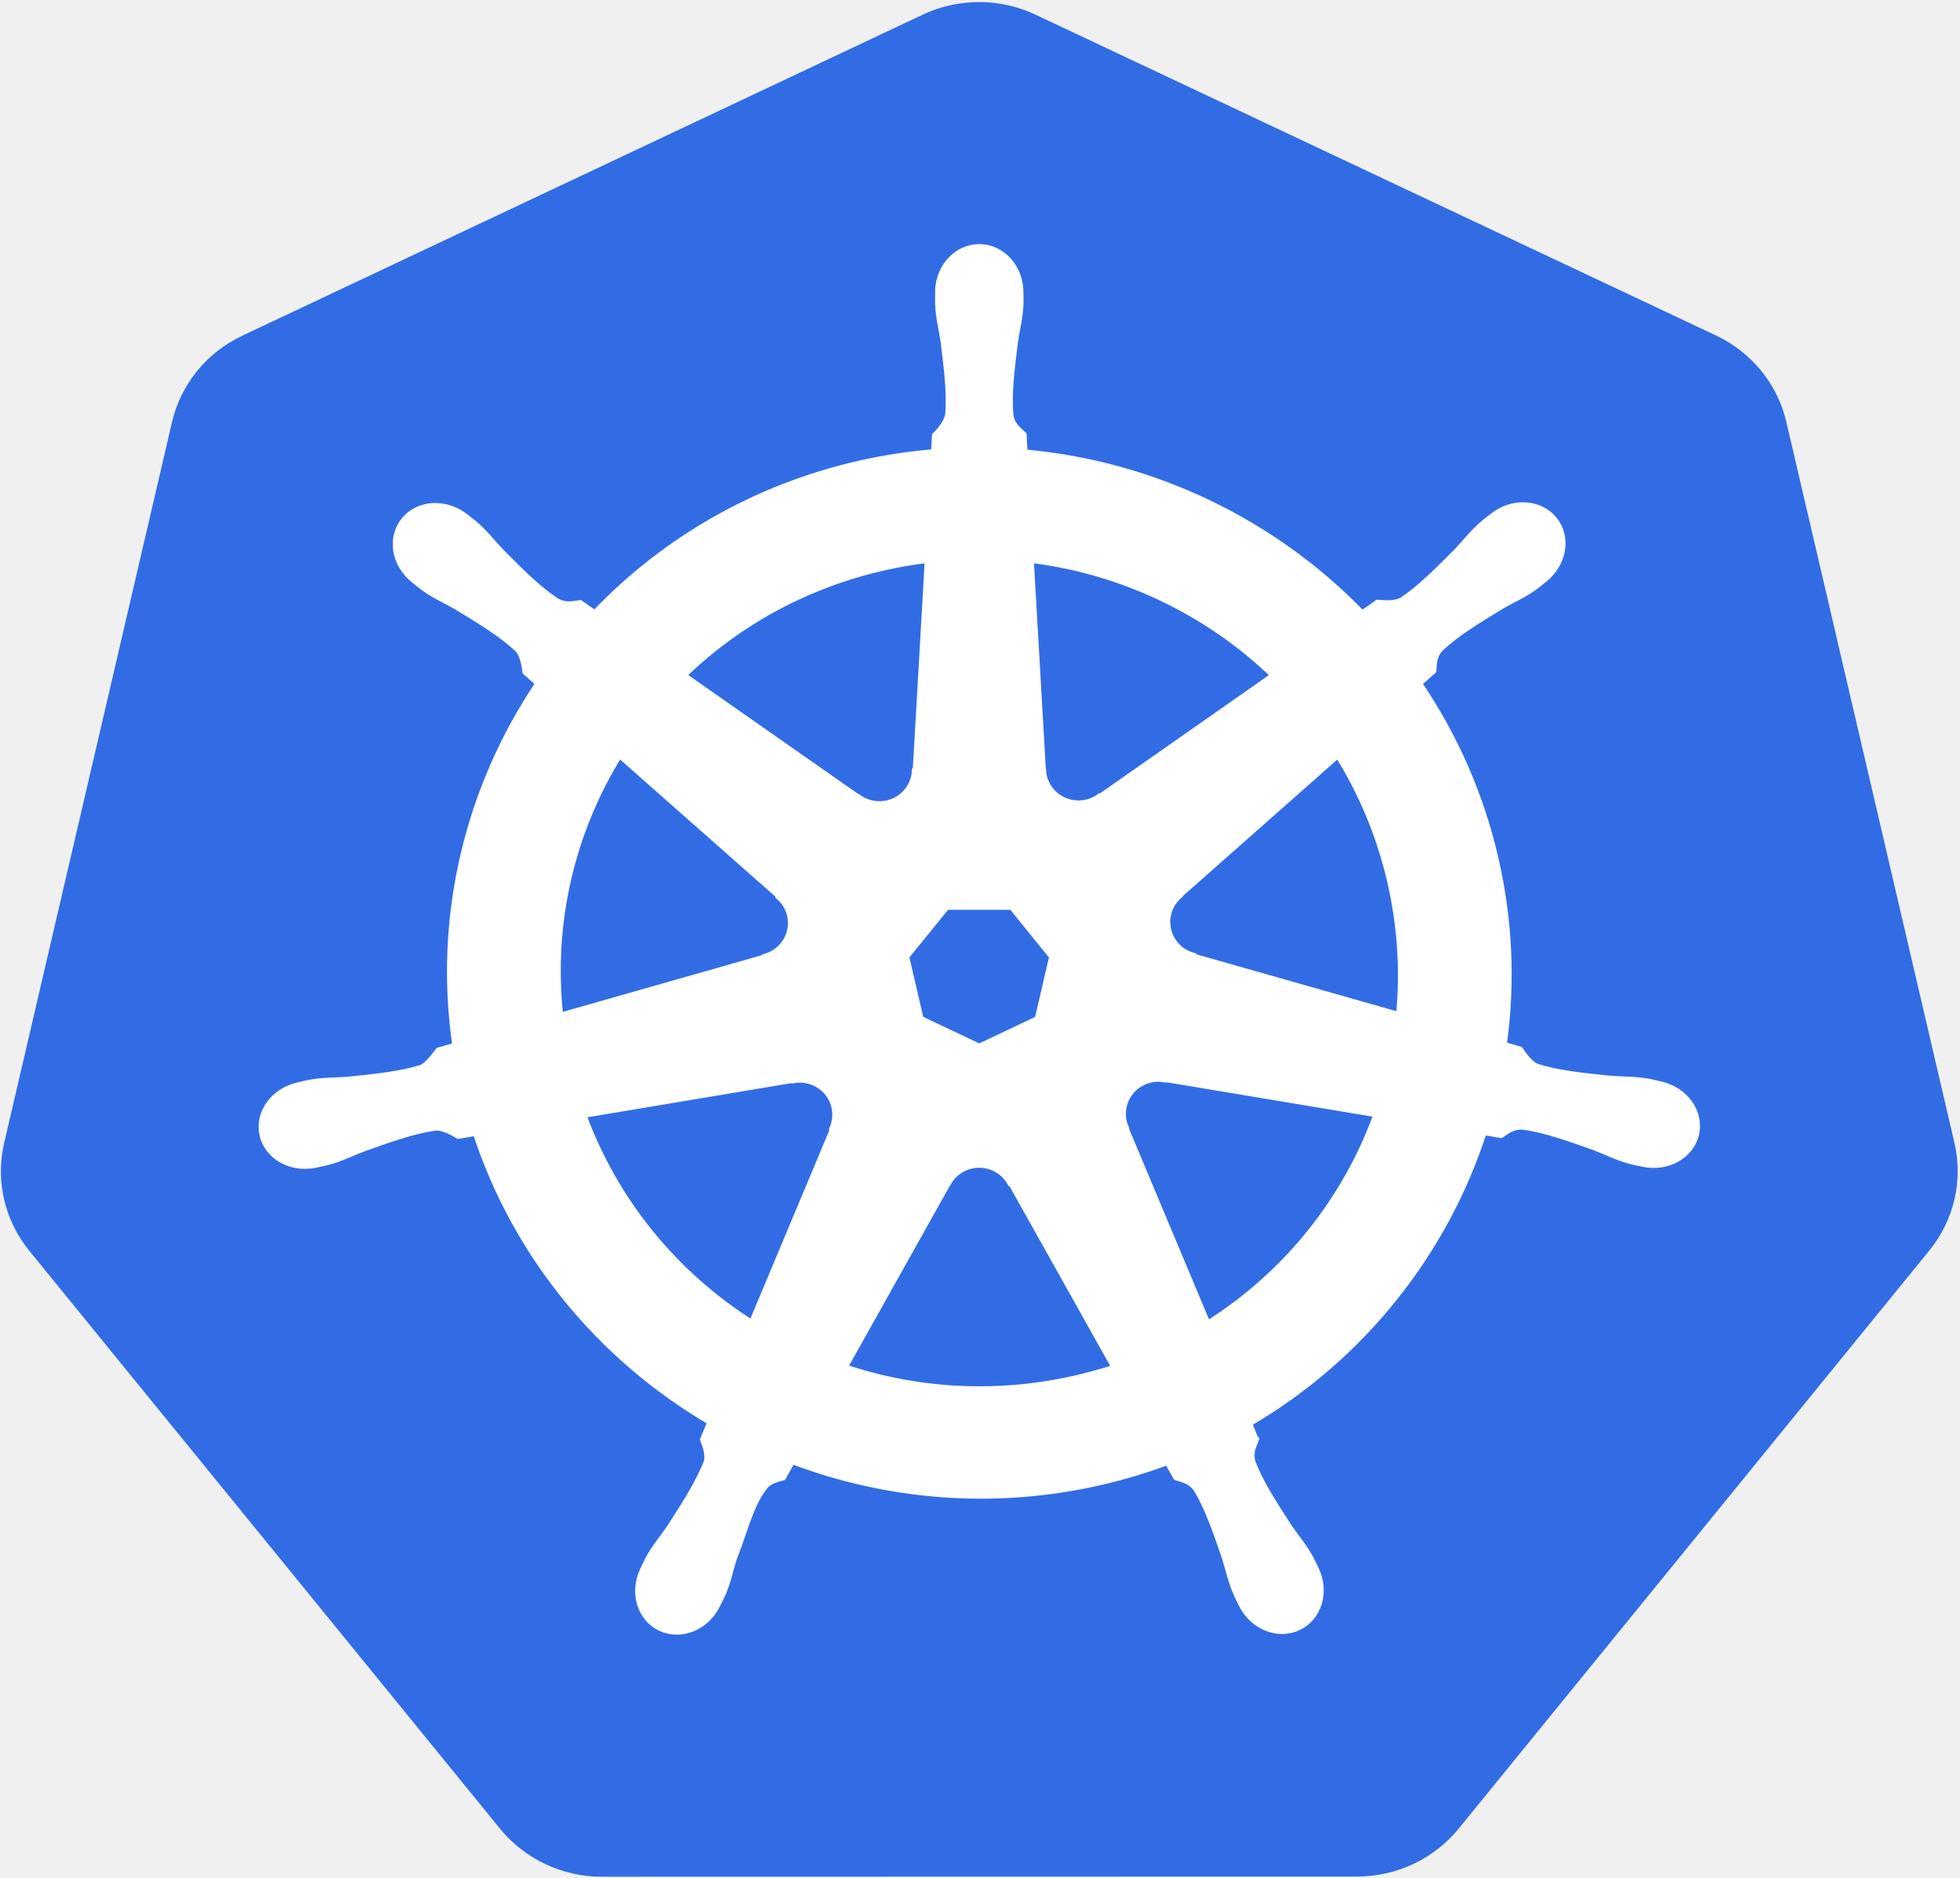
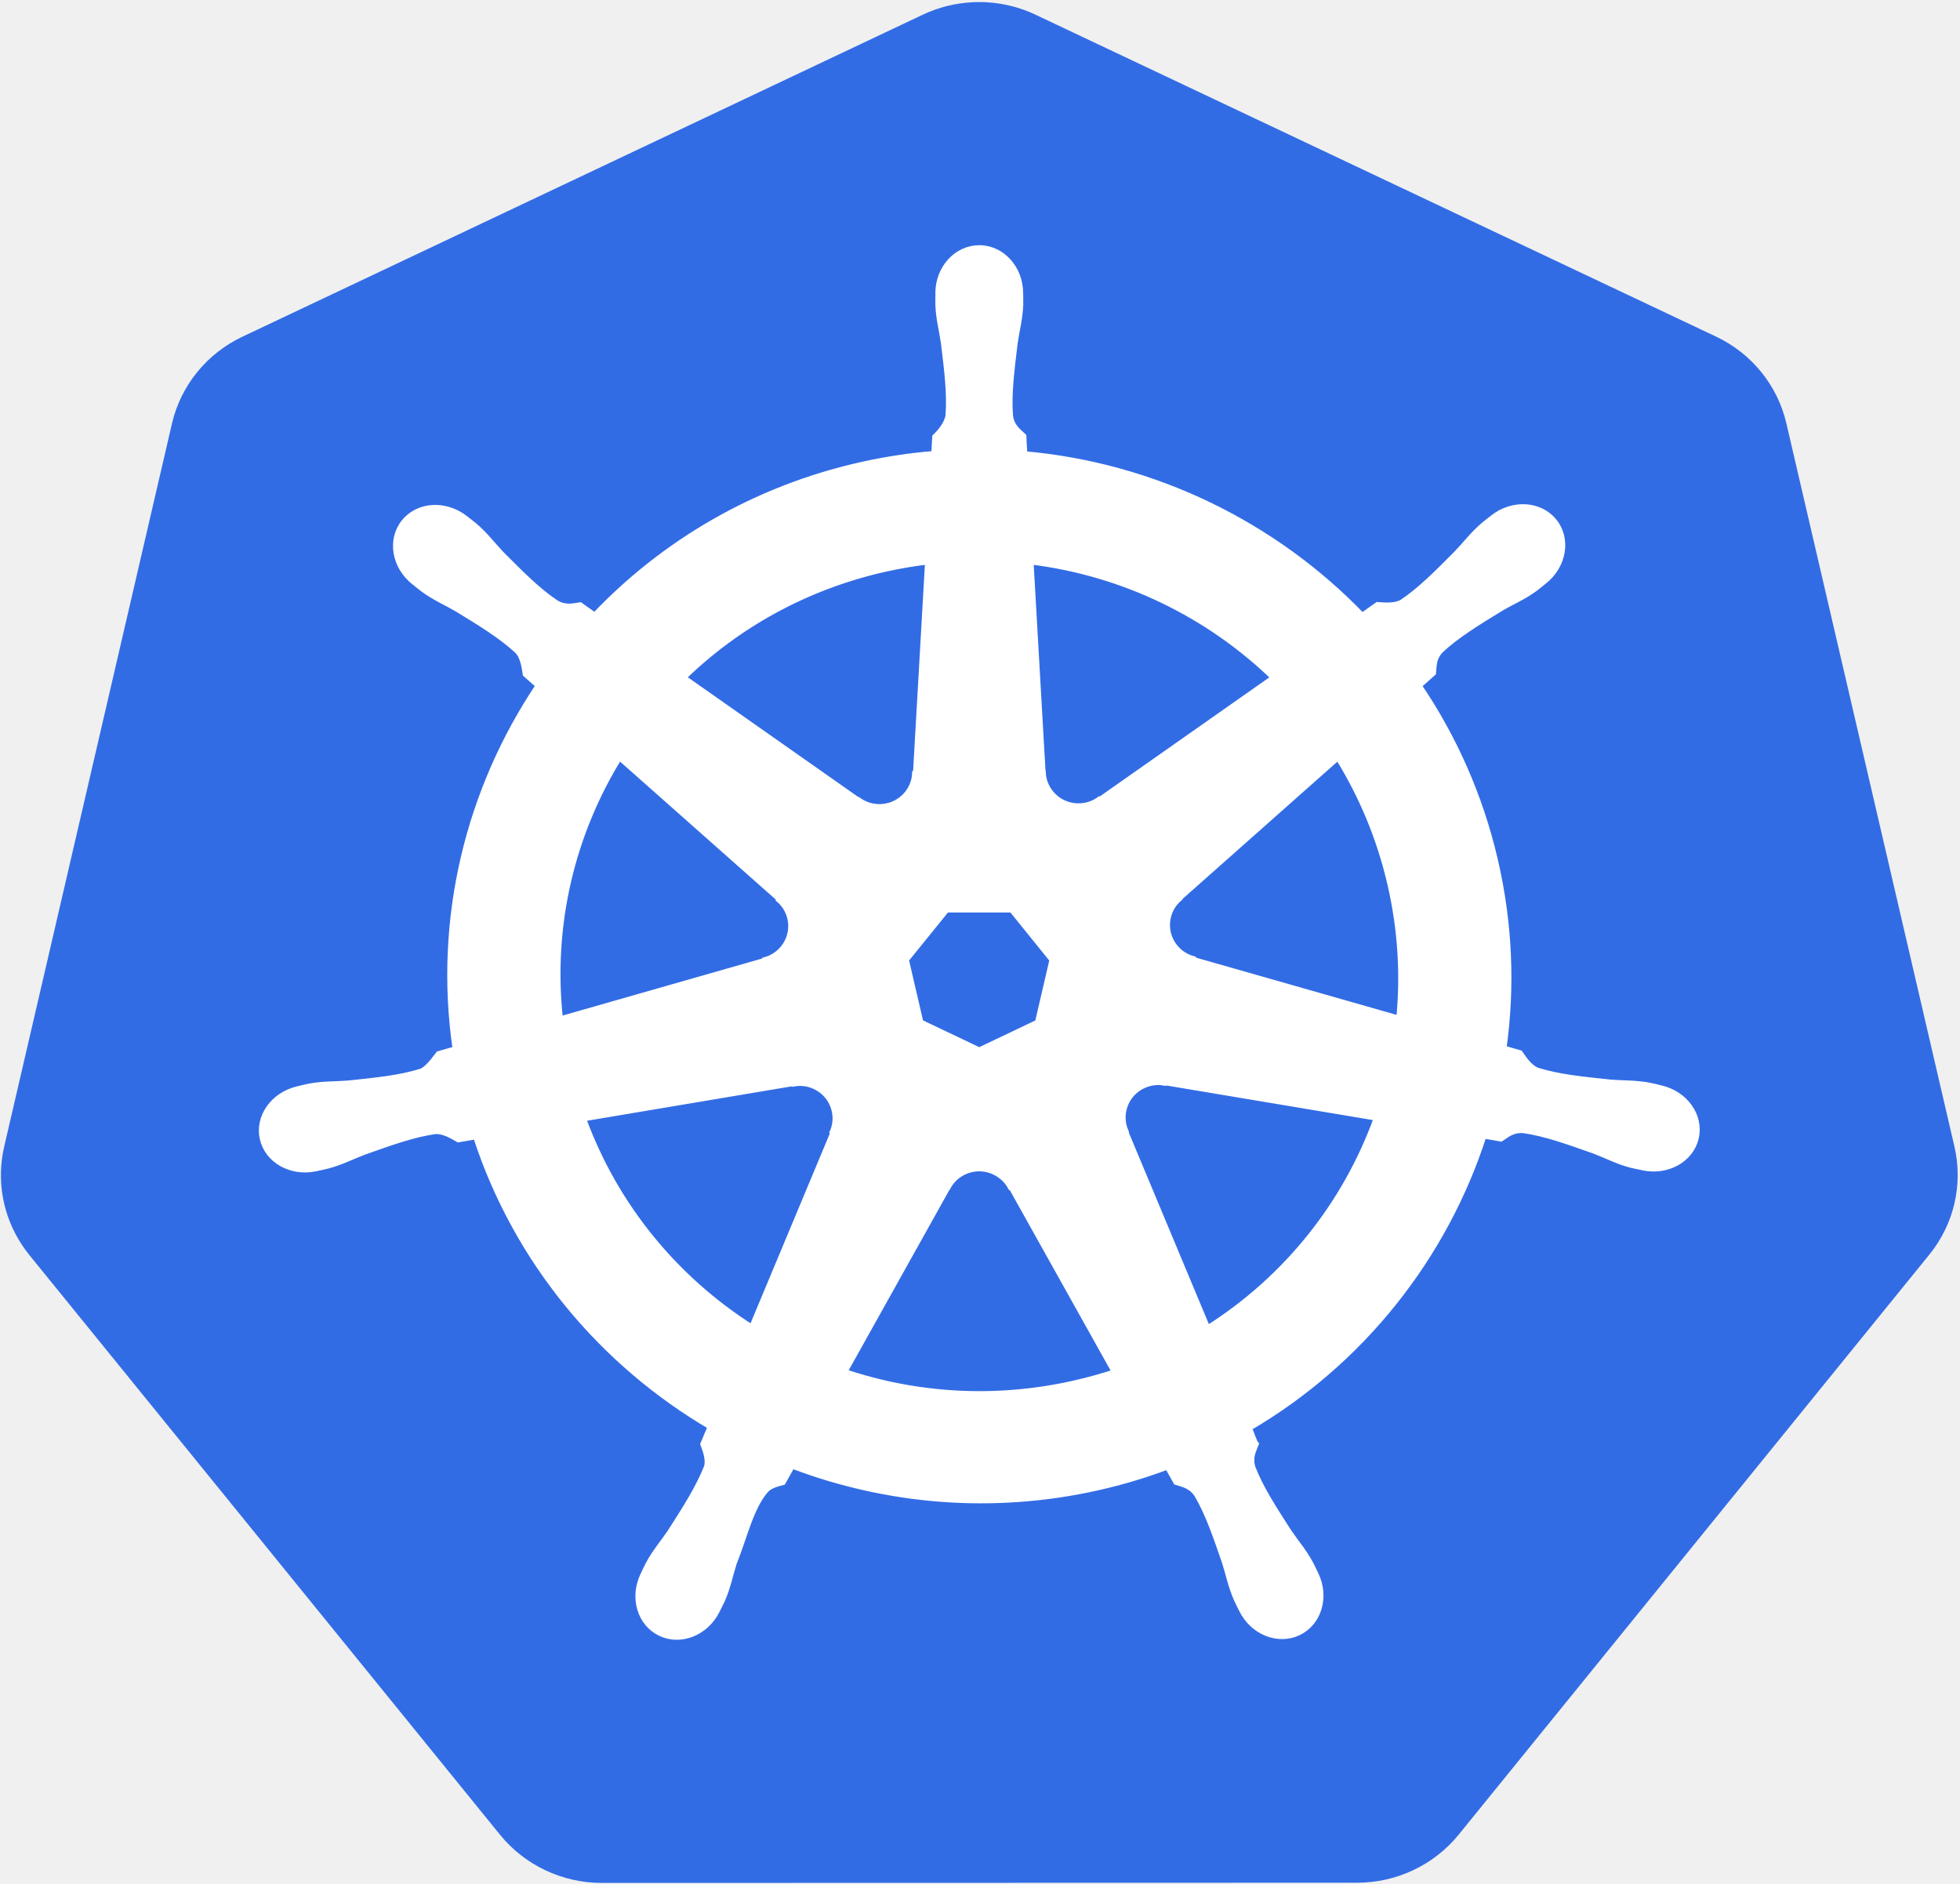
- <svg xmlns="http://www.w3.org/2000/svg" width="71px" height="68px" viewBox="0 0 71 68" version="1.1">
+ <svg xmlns="http://www.w3.org/2000/svg" width="77px" height="74px" viewBox="0 0 77 74" version="1.1">
  <defs />
-   <g id="Kubinstaller-1" stroke="none" stroke-width="1" fill="none" fill-rule="evenodd" transform="translate(-48, -60)">
-     <g id="K8-Logo" transform="translate(48, 60)">
-       <path d="M35.229,0.081 C34.602,0.112 33.988,0.265 33.423,0.532 L8.78,12.156 C7.488,12.765 6.55,13.917 6.231,15.286 L0.151,41.395 C-0.132,42.611 0.098,43.887 0.791,44.933 C0.874,45.06 0.964,45.182 1.059,45.3 L18.116,66.236 C19.01,67.333 20.366,67.972 21.8,67.972 L49.153,67.966 C50.586,67.967 51.942,67.329 52.837,66.233 L69.887,45.294 C70.782,44.196 71.118,42.759 70.798,41.389 L64.709,15.279 C64.39,13.911 63.452,12.759 62.16,12.15 L37.514,0.532 C36.803,0.197 36.017,0.042 35.229,0.081 Z" id="path3055" fill="#326CE5" />
-       <path d="M35.473,8.966 C34.659,8.966 33.998,9.691 33.998,10.584 C33.998,10.598 34.001,10.611 34.001,10.625 C34,10.746 33.994,10.892 33.998,10.998 C34.018,11.513 34.131,11.908 34.2,12.383 C34.324,13.399 34.428,14.241 34.364,15.024 C34.301,15.319 34.081,15.589 33.885,15.777 L33.85,16.393 C32.965,16.465 32.074,16.598 31.184,16.797 C27.354,17.656 24.057,19.603 21.546,22.233 C21.383,22.123 21.098,21.921 21.013,21.86 C20.75,21.895 20.484,21.975 20.137,21.776 C19.477,21.337 18.876,20.731 18.149,20.002 C17.815,19.653 17.574,19.321 17.178,18.985 C17.088,18.908 16.951,18.805 16.85,18.726 C16.541,18.483 16.175,18.356 15.823,18.344 C15.369,18.328 14.933,18.503 14.647,18.857 C14.139,19.486 14.302,20.447 15.01,21.004 C15.017,21.01 15.024,21.014 15.032,21.019 C15.129,21.097 15.248,21.197 15.337,21.262 C15.758,21.568 16.141,21.725 16.56,21.968 C17.442,22.506 18.174,22.952 18.754,23.49 C18.98,23.728 19.02,24.148 19.05,24.33 L19.523,24.747 C16.992,28.507 15.821,33.151 16.513,37.883 L15.895,38.06 C15.732,38.267 15.502,38.594 15.262,38.692 C14.503,38.927 13.649,39.014 12.617,39.121 C12.133,39.161 11.716,39.137 11.202,39.233 C11.089,39.254 10.932,39.294 10.808,39.323 C10.804,39.324 10.8,39.325 10.796,39.326 C10.789,39.328 10.78,39.331 10.774,39.332 C9.904,39.54 9.346,40.329 9.526,41.106 C9.706,41.883 10.555,42.356 11.429,42.17 C11.436,42.168 11.445,42.168 11.451,42.167 C11.461,42.165 11.47,42.16 11.48,42.157 C11.602,42.131 11.754,42.102 11.861,42.073 C12.366,41.94 12.731,41.744 13.185,41.573 C14.161,41.227 14.969,40.938 15.757,40.826 C16.085,40.8 16.432,41.026 16.604,41.121 L17.247,41.013 C18.727,45.541 21.827,49.201 25.753,51.498 L25.486,52.132 C25.582,52.379 25.689,52.712 25.617,52.956 C25.33,53.688 24.84,54.462 24.282,55.324 C24.011,55.723 23.735,56.032 23.491,56.488 C23.432,56.597 23.358,56.765 23.302,56.88 C22.922,57.681 23.201,58.603 23.929,58.949 C24.661,59.297 25.571,58.93 25.965,58.128 C25.965,58.127 25.967,58.126 25.968,58.125 C25.968,58.124 25.967,58.122 25.968,58.121 C26.024,58.008 26.103,57.858 26.151,57.751 C26.36,57.279 26.429,56.874 26.576,56.416 C26.966,55.449 27.181,54.433 27.718,53.801 C27.865,53.627 28.105,53.561 28.354,53.495 L28.688,52.898 C32.11,54.195 35.942,54.543 39.769,53.685 C40.642,53.489 41.485,53.236 42.3,52.932 C42.393,53.096 42.568,53.412 42.615,53.492 C42.867,53.573 43.143,53.615 43.368,53.943 C43.77,54.621 44.045,55.423 44.38,56.392 C44.527,56.849 44.599,57.254 44.808,57.726 C44.856,57.834 44.935,57.986 44.991,58.1 C45.384,58.905 46.296,59.273 47.03,58.924 C47.758,58.578 48.037,57.656 47.657,56.855 C47.601,56.74 47.523,56.572 47.465,56.463 C47.221,56.007 46.944,55.701 46.674,55.303 C46.116,54.44 45.652,53.724 45.366,52.991 C45.246,52.613 45.386,52.378 45.48,52.132 C45.424,52.069 45.304,51.712 45.234,51.544 C49.314,49.166 52.324,45.369 53.737,40.985 C53.928,41.014 54.259,41.072 54.367,41.093 C54.589,40.949 54.793,40.761 55.193,40.792 C55.98,40.904 56.789,41.193 57.765,41.538 C58.218,41.71 58.584,41.909 59.088,42.042 C59.195,42.071 59.348,42.097 59.47,42.123 C59.479,42.126 59.488,42.13 59.498,42.133 C59.505,42.134 59.514,42.134 59.52,42.136 C60.395,42.322 61.244,41.849 61.424,41.072 C61.603,40.294 61.045,39.505 60.176,39.298 C60.049,39.27 59.87,39.222 59.747,39.199 C59.234,39.103 58.816,39.126 58.332,39.087 C57.301,38.98 56.447,38.893 55.688,38.657 C55.378,38.539 55.158,38.175 55.051,38.026 L54.455,37.855 C54.764,35.649 54.681,33.353 54.147,31.056 C53.607,28.738 52.654,26.618 51.383,24.75 C51.535,24.613 51.824,24.361 51.906,24.286 C51.93,24.025 51.909,23.751 52.183,23.462 C52.763,22.924 53.494,22.478 54.377,21.94 C54.795,21.697 55.182,21.54 55.603,21.234 C55.698,21.165 55.827,21.055 55.927,20.976 C56.635,20.419 56.798,19.458 56.29,18.829 C55.782,18.201 54.797,18.141 54.09,18.698 C53.989,18.777 53.852,18.88 53.762,18.957 C53.366,19.293 53.121,19.625 52.788,19.974 C52.061,20.703 51.46,21.312 50.8,21.751 C50.513,21.915 50.095,21.858 49.904,21.847 L49.343,22.242 C46.145,18.931 41.789,16.814 37.099,16.402 C37.086,16.208 37.069,15.858 37.065,15.752 C36.873,15.571 36.641,15.416 36.583,15.024 C36.518,14.241 36.625,13.399 36.75,12.383 C36.818,11.908 36.932,11.513 36.951,10.998 C36.956,10.881 36.949,10.711 36.948,10.584 C36.948,9.691 36.288,8.966 35.473,8.966 L35.473,8.966 Z M33.626,20.26 L33.188,27.899 L33.157,27.914 C33.127,28.597 32.558,29.143 31.858,29.143 C31.572,29.143 31.307,29.052 31.092,28.897 L31.08,28.903 L24.736,24.464 C26.685,22.571 29.179,21.172 32.054,20.528 C32.579,20.41 33.103,20.323 33.626,20.26 Z M37.323,20.26 C40.679,20.668 43.782,22.168 46.16,24.467 L39.857,28.879 L39.835,28.869 C39.276,29.273 38.487,29.173 38.051,28.633 C37.873,28.412 37.779,28.152 37.768,27.889 L37.761,27.886 L37.323,20.26 Z M22.435,27.317 L28.228,32.432 L28.221,32.463 C28.744,32.911 28.821,33.69 28.385,34.23 C28.206,34.451 27.967,34.599 27.711,34.669 L27.704,34.694 L20.279,36.809 C19.901,33.398 20.716,30.082 22.435,27.317 Z M48.47,27.32 C49.331,28.697 49.983,30.235 50.371,31.903 C50.754,33.55 50.85,35.195 50.692,36.784 L43.229,34.662 L43.223,34.631 C42.555,34.451 42.144,33.78 42.3,33.107 C42.363,32.831 42.512,32.598 42.712,32.425 L42.709,32.41 L48.47,27.32 L48.47,27.32 Z M34.285,32.827 L36.658,32.827 L38.133,34.647 L37.604,36.918 L35.473,37.929 L33.336,36.915 L32.807,34.644 L34.285,32.827 Z M41.893,39.056 C41.994,39.051 42.094,39.059 42.192,39.077 L42.205,39.062 L49.886,40.344 C48.762,43.461 46.611,46.162 43.737,47.969 L40.755,40.86 L40.765,40.848 C40.491,40.219 40.765,39.483 41.395,39.183 C41.556,39.106 41.725,39.064 41.893,39.056 L41.893,39.056 Z M28.993,39.087 C29.58,39.095 30.105,39.496 30.241,40.085 C30.305,40.361 30.274,40.634 30.169,40.876 L30.191,40.904 L27.241,47.941 C24.483,46.194 22.286,43.578 21.111,40.368 L28.725,39.093 L28.738,39.108 C28.823,39.093 28.91,39.085 28.993,39.087 L28.993,39.087 Z M35.426,42.17 C35.63,42.163 35.837,42.204 36.034,42.297 C36.292,42.42 36.492,42.613 36.617,42.845 L36.646,42.845 L40.399,49.541 C39.912,49.702 39.411,49.84 38.899,49.954 C36.028,50.598 33.167,50.403 30.576,49.531 L34.32,42.848 L34.326,42.848 C34.551,42.434 34.977,42.186 35.426,42.17 Z" id="path3059" stroke="#FFFFFF" stroke-width="0.25" fill="#FFFFFF" />
+   <g id="Kubinstaller-1" stroke="none" stroke-width="1" fill="none" fill-rule="evenodd" transform="translate(-48, -52)">
+     <g id="K8-Logo" transform="translate(48, 52)">
+       <path d="M38.206,0.088 C37.526,0.122 36.861,0.289 36.248,0.579 L9.522,13.228 C8.121,13.891 7.104,15.145 6.757,16.634 L0.164,45.048 C-0.144,46.371 0.107,47.759 0.858,48.898 C0.948,49.035 1.045,49.169 1.148,49.297 L19.646,72.08 C20.616,73.274 22.087,73.97 23.642,73.97 L53.307,73.963 C54.861,73.964 56.332,73.27 57.302,72.077 L75.793,49.29 C76.764,48.096 77.128,46.532 76.781,45.041 L70.178,16.628 C69.832,15.138 68.814,13.884 67.413,13.222 L40.684,0.579 C39.913,0.214 39.061,0.045 38.206,0.088 Z" id="path3055" fill="#326CE5" />
+       <path d="M38.471,9.758 C37.587,9.758 36.871,10.546 36.871,11.518 C36.871,11.533 36.874,11.547 36.875,11.562 C36.873,11.694 36.867,11.853 36.871,11.968 C36.892,12.529 37.016,12.958 37.09,13.475 C37.225,14.581 37.337,15.498 37.268,16.35 C37.2,16.671 36.961,16.965 36.748,17.169 L36.711,17.839 C35.751,17.918 34.784,18.063 33.819,18.28 C29.666,19.214 26.089,21.333 23.367,24.195 C23.19,24.075 22.881,23.856 22.789,23.788 C22.504,23.827 22.215,23.914 21.839,23.697 C21.123,23.22 20.471,22.561 19.682,21.767 C19.321,21.387 19.059,21.026 18.63,20.66 C18.532,20.577 18.383,20.464 18.274,20.379 C17.938,20.114 17.542,19.975 17.16,19.962 C16.668,19.946 16.195,20.136 15.885,20.521 C15.334,21.205 15.511,22.251 16.278,22.857 C16.286,22.863 16.294,22.868 16.302,22.874 C16.407,22.959 16.537,23.067 16.633,23.138 C17.089,23.472 17.506,23.642 17.96,23.907 C18.916,24.492 19.709,24.977 20.339,25.562 C20.584,25.822 20.627,26.279 20.66,26.477 L21.173,26.93 C18.428,31.022 17.158,36.076 17.908,41.225 L17.238,41.418 C17.062,41.644 16.812,41.999 16.551,42.105 C15.728,42.362 14.802,42.457 13.684,42.573 C13.159,42.616 12.706,42.59 12.149,42.695 C12.027,42.718 11.856,42.762 11.722,42.793 C11.717,42.794 11.713,42.795 11.708,42.796 C11.701,42.798 11.691,42.801 11.684,42.803 C10.741,43.029 10.136,43.887 10.331,44.733 C10.526,45.579 11.447,46.093 12.395,45.891 C12.402,45.889 12.412,45.889 12.419,45.887 C12.43,45.885 12.439,45.88 12.45,45.877 C12.582,45.849 12.748,45.817 12.863,45.786 C13.411,45.641 13.807,45.427 14.299,45.241 C15.357,44.865 16.234,44.551 17.088,44.428 C17.445,44.4 17.821,44.646 18.007,44.75 L18.705,44.631 C20.309,49.559 23.672,53.542 27.93,56.041 L27.639,56.732 C27.744,57 27.86,57.363 27.782,57.628 C27.471,58.426 26.939,59.267 26.334,60.206 C26.04,60.64 25.74,60.976 25.476,61.472 C25.412,61.591 25.332,61.773 25.271,61.899 C24.86,62.77 25.161,63.774 25.951,64.15 C26.746,64.529 27.732,64.13 28.159,63.257 C28.16,63.255 28.162,63.254 28.162,63.253 C28.163,63.252 28.162,63.251 28.162,63.25 C28.223,63.126 28.309,62.963 28.361,62.847 C28.587,62.333 28.663,61.892 28.822,61.394 C29.245,60.341 29.478,59.236 30.06,58.548 C30.22,58.359 30.48,58.287 30.75,58.215 L31.112,57.565 C34.824,58.976 38.979,59.355 43.13,58.422 C44.076,58.209 44.991,57.933 45.874,57.602 C45.976,57.781 46.165,58.125 46.216,58.212 C46.49,58.3 46.789,58.346 47.033,58.703 C47.469,59.44 47.767,60.313 48.13,61.367 C48.289,61.865 48.368,62.305 48.595,62.82 C48.647,62.937 48.732,63.102 48.793,63.226 C49.219,64.102 50.209,64.503 51.005,64.123 C51.794,63.747 52.096,62.743 51.685,61.872 C51.624,61.746 51.54,61.564 51.476,61.445 C51.212,60.949 50.912,60.616 50.618,60.182 C50.013,59.244 49.51,58.464 49.2,57.667 C49.07,57.255 49.222,56.999 49.323,56.732 C49.262,56.663 49.133,56.275 49.056,56.092 C53.481,53.504 56.745,49.372 58.278,44.601 C58.485,44.633 58.845,44.696 58.962,44.719 C59.202,44.562 59.423,44.357 59.857,44.391 C60.711,44.513 61.588,44.828 62.646,45.203 C63.138,45.39 63.534,45.607 64.082,45.752 C64.197,45.783 64.363,45.811 64.495,45.84 C64.506,45.843 64.515,45.848 64.526,45.85 C64.533,45.852 64.543,45.852 64.55,45.854 C65.498,46.056 66.42,45.542 66.614,44.696 C66.809,43.85 66.204,42.991 65.261,42.766 C65.124,42.735 64.929,42.682 64.796,42.657 C64.239,42.553 63.786,42.579 63.261,42.535 C62.143,42.419 61.217,42.325 60.394,42.068 C60.058,41.939 59.819,41.544 59.703,41.381 L59.057,41.195 C59.392,38.794 59.302,36.296 58.722,33.797 C58.137,31.274 57.104,28.967 55.725,26.934 C55.89,26.784 56.203,26.51 56.292,26.429 C56.318,26.145 56.296,25.847 56.593,25.532 C57.222,24.947 58.015,24.462 58.972,23.876 C59.426,23.612 59.846,23.441 60.301,23.108 C60.404,23.032 60.545,22.913 60.653,22.827 C61.421,22.22 61.597,21.175 61.047,20.491 C60.496,19.806 59.428,19.742 58.661,20.348 C58.552,20.434 58.403,20.546 58.305,20.629 C57.876,20.995 57.611,21.357 57.249,21.737 C56.46,22.53 55.808,23.192 55.092,23.67 C54.782,23.849 54.328,23.787 54.122,23.775 L53.513,24.205 C50.044,20.601 45.321,18.297 40.235,17.85 C40.22,17.638 40.202,17.257 40.197,17.142 C39.989,16.945 39.737,16.776 39.674,16.35 C39.604,15.498 39.721,14.581 39.855,13.475 C39.929,12.958 40.053,12.529 40.074,11.968 C40.079,11.841 40.071,11.656 40.07,11.518 C40.07,10.546 39.354,9.757 38.471,9.758 L38.471,9.758 Z M36.468,22.048 L35.993,30.36 L35.959,30.377 C35.927,31.121 35.309,31.714 34.55,31.714 C34.24,31.714 33.953,31.616 33.72,31.447 L33.706,31.454 L26.826,26.622 C28.94,24.562 31.645,23.04 34.762,22.339 C35.332,22.211 35.901,22.116 36.468,22.048 Z M40.477,22.048 C44.117,22.491 47.482,24.124 50.061,26.626 L43.225,31.427 L43.201,31.417 C42.595,31.855 41.74,31.747 41.267,31.159 C41.073,30.919 40.971,30.636 40.959,30.35 L40.952,30.347 L40.477,22.048 Z M24.331,29.727 L30.613,35.293 L30.606,35.327 C31.173,35.815 31.257,36.663 30.784,37.25 C30.59,37.491 30.331,37.652 30.052,37.728 L30.046,37.755 L21.993,40.057 C21.583,36.345 22.466,32.736 24.331,29.727 Z M52.567,29.73 C53.5,31.229 54.207,32.903 54.628,34.718 C55.043,36.511 55.148,38.3 54.976,40.03 L46.882,37.721 L46.876,37.687 C46.151,37.491 45.705,36.76 45.874,36.028 C45.943,35.728 46.104,35.474 46.322,35.286 L46.319,35.27 L52.567,29.73 L52.567,29.73 Z M37.182,35.723 L39.756,35.723 L41.356,37.704 L40.781,40.176 L38.471,41.276 L36.153,40.172 L35.579,37.701 L37.182,35.723 Z M45.433,42.502 C45.543,42.496 45.652,42.506 45.758,42.525 L45.772,42.508 L54.101,43.903 C52.882,47.296 50.55,50.235 47.433,52.202 L44.199,44.465 L44.21,44.452 C43.913,43.768 44.21,42.966 44.893,42.64 C45.068,42.557 45.251,42.511 45.433,42.502 L45.433,42.502 Z M31.444,42.535 C32.079,42.544 32.649,42.981 32.797,43.622 C32.866,43.922 32.833,44.22 32.718,44.482 L32.742,44.513 L29.543,52.171 C26.552,50.27 24.17,47.423 22.895,43.93 L31.153,42.542 L31.167,42.559 C31.259,42.542 31.353,42.534 31.444,42.535 L31.444,42.535 Z M38.42,45.891 C38.641,45.883 38.866,45.928 39.079,46.03 C39.359,46.163 39.575,46.373 39.712,46.626 L39.742,46.626 L43.813,53.912 C43.285,54.087 42.742,54.237 42.186,54.362 C39.073,55.062 35.969,54.85 33.159,53.902 L37.22,46.629 L37.227,46.629 C37.47,46.178 37.932,45.909 38.42,45.891 Z" id="path3059" stroke="#FFFFFF" stroke-width="0.25" fill="#FFFFFF" />
    </g>
  </g>
</svg>
